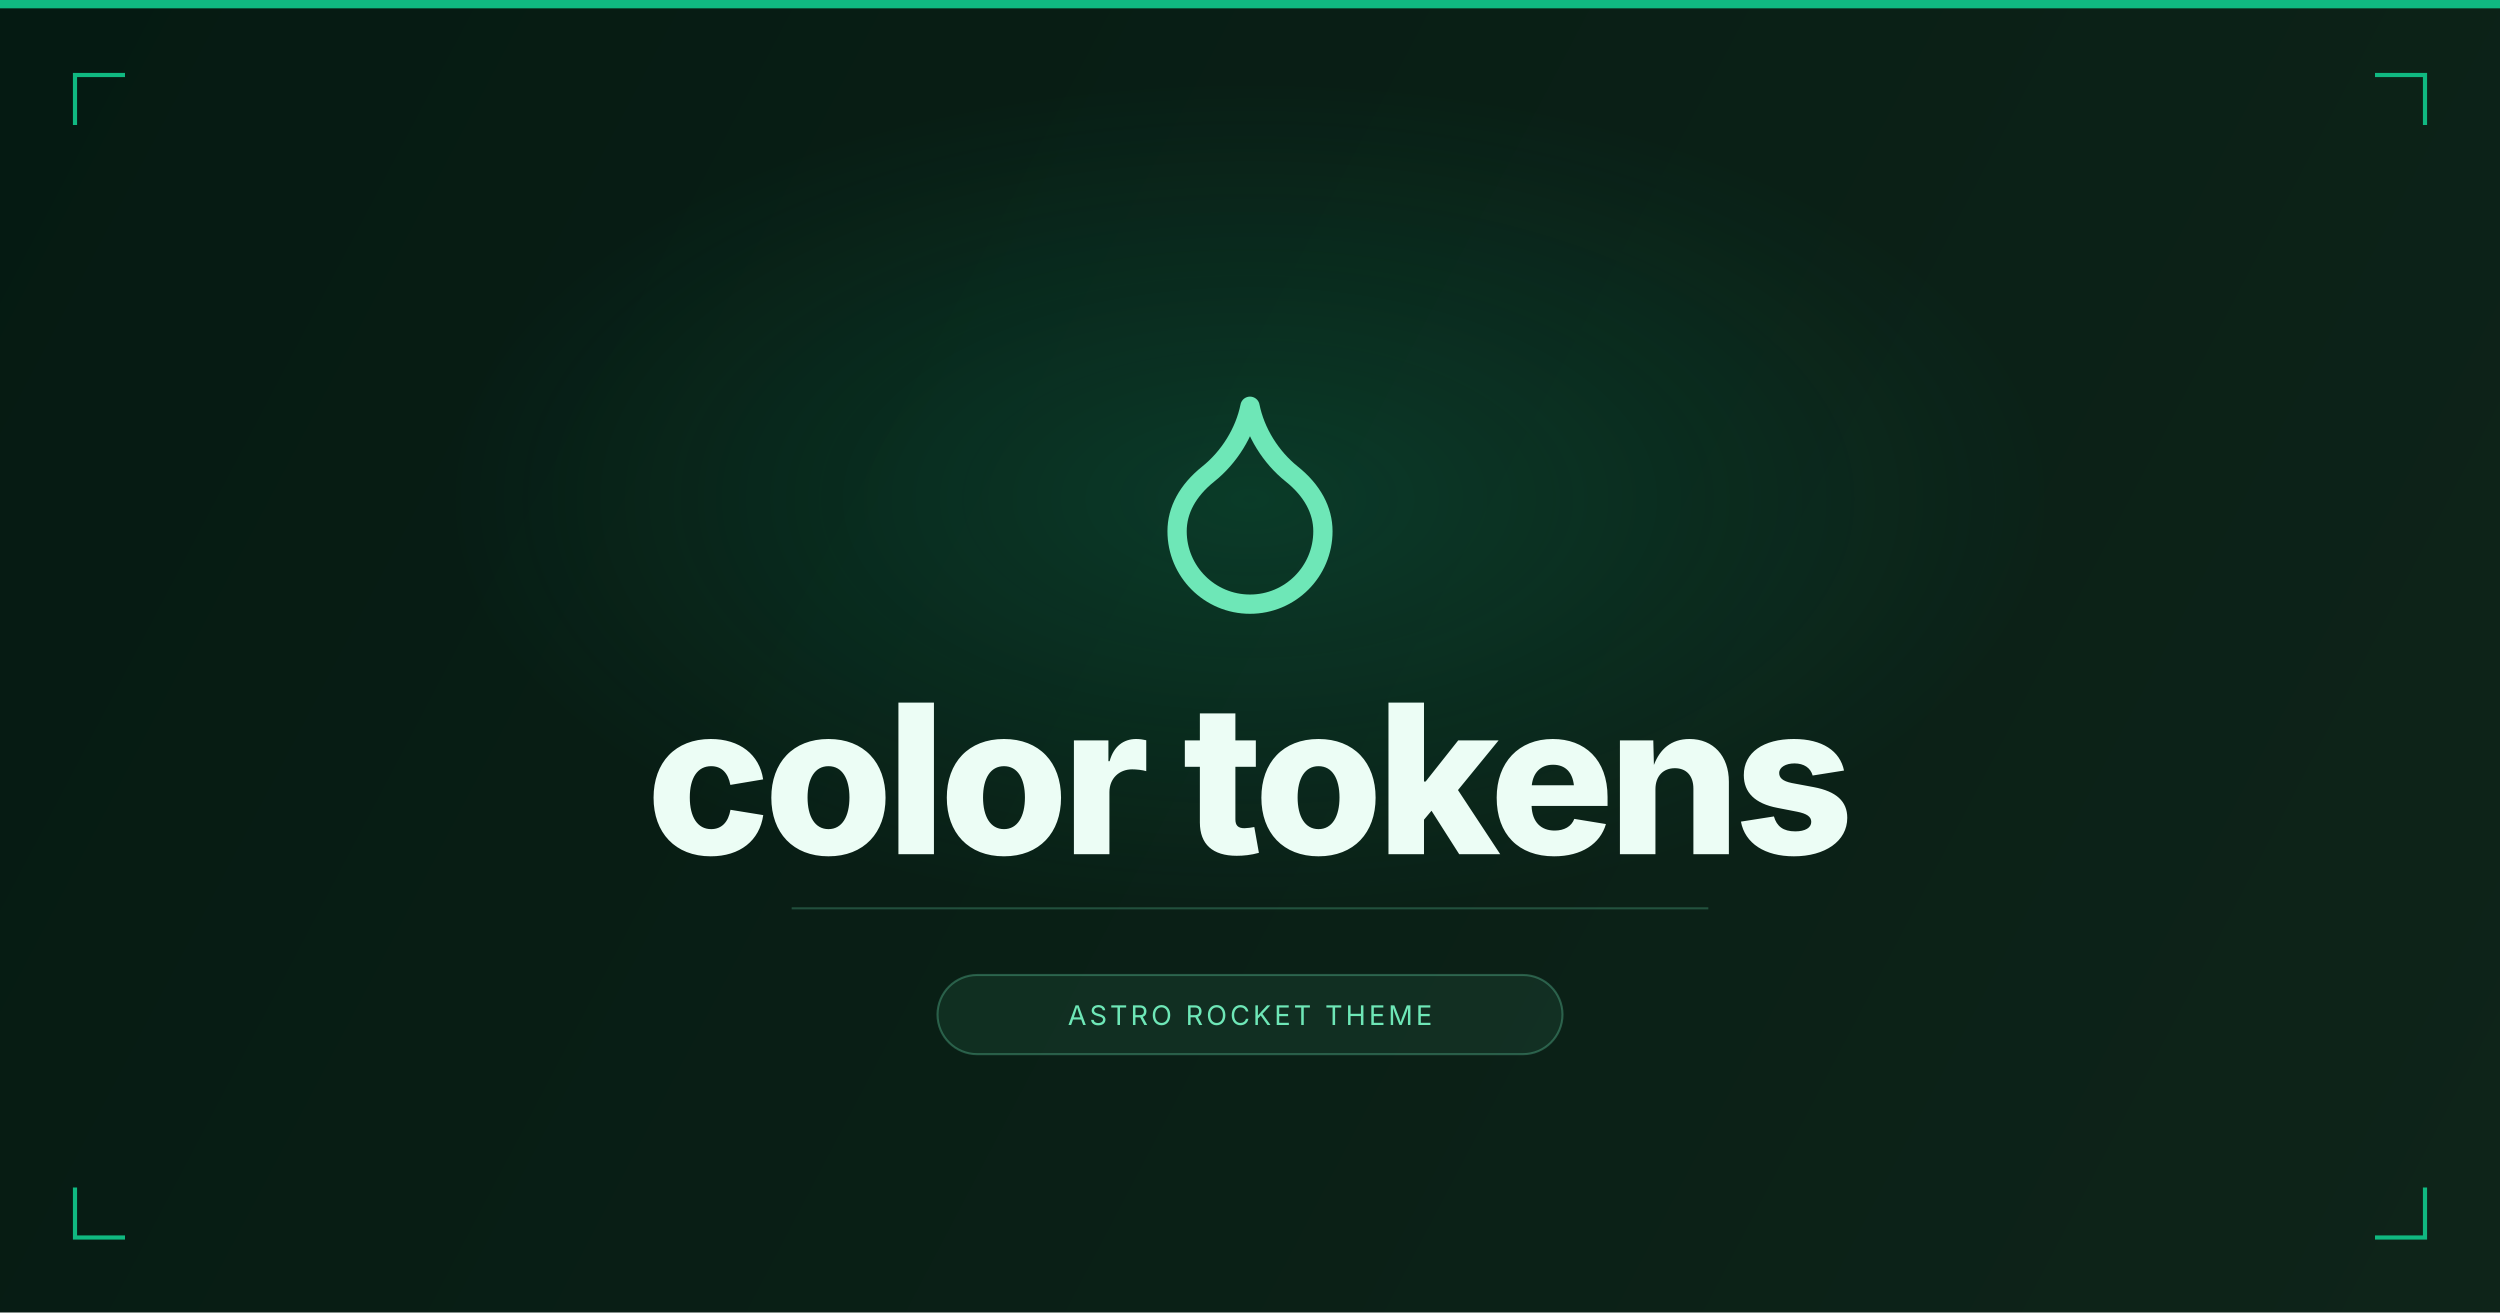
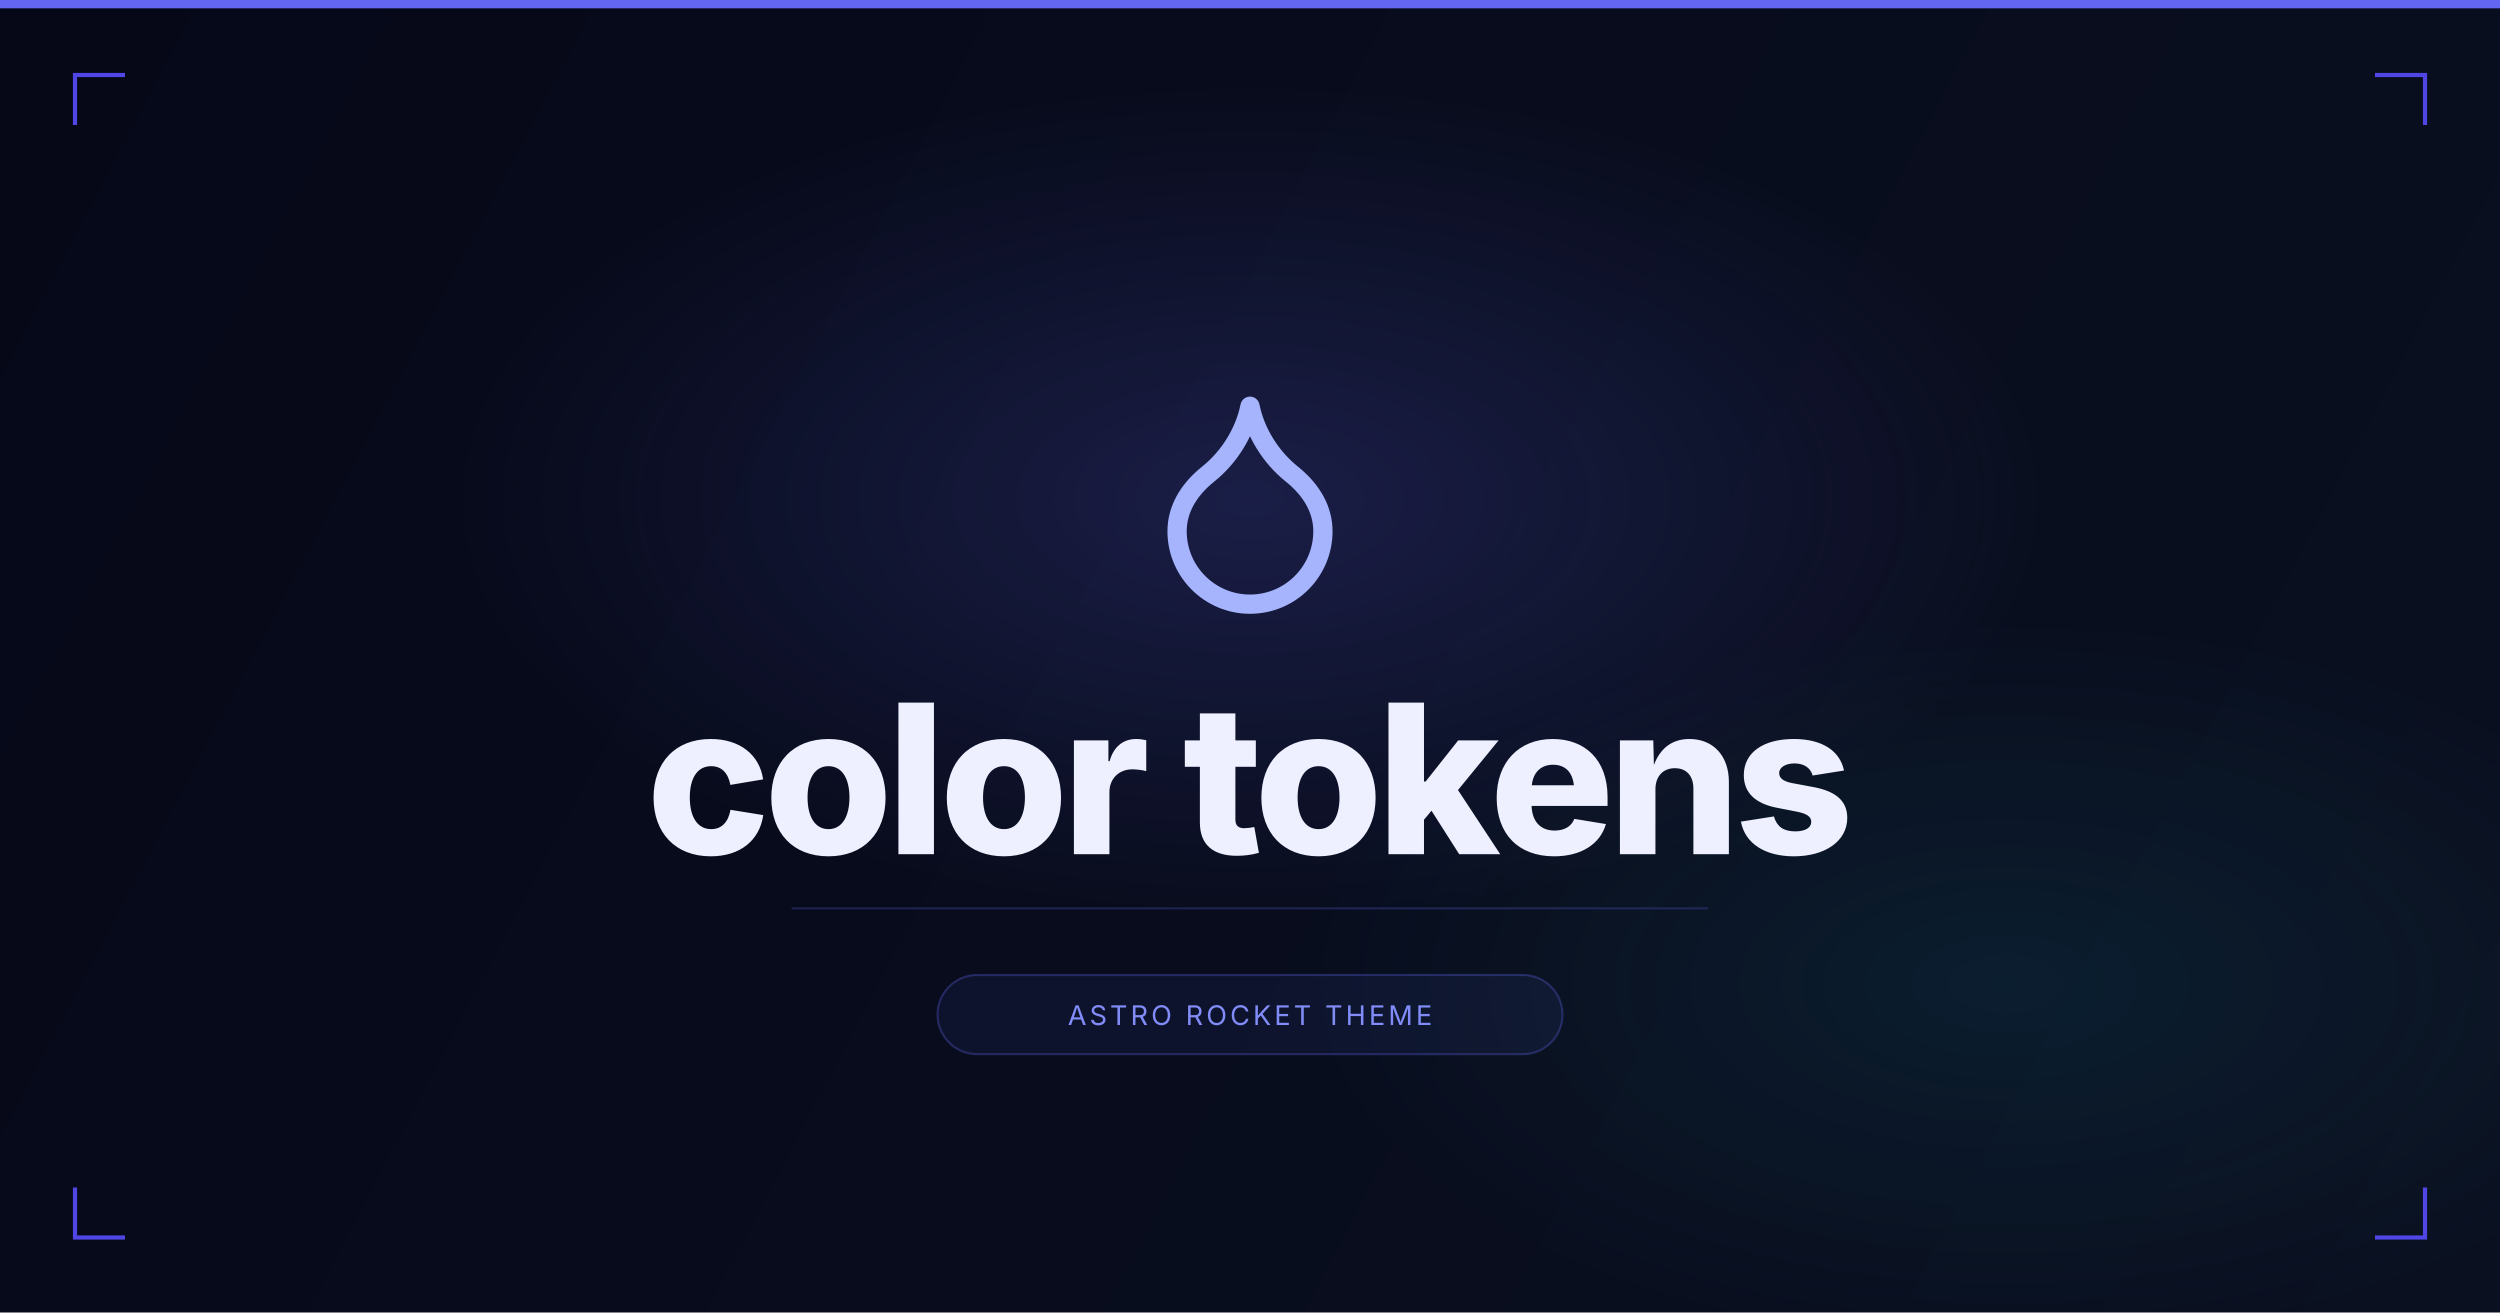
<svg xmlns="http://www.w3.org/2000/svg" width="1200" height="630" viewBox="0 0 1200 630" fill="none">
  <style>
    .bi-bd { display: none }
    html.dark .bi-bl { display: none }
    html.dark .bi-bd { display: block }
-     .bi-ic { stroke: #6ee7b7 }
-     .bi-tt { fill: #ecfdf5 }
-     .bi-sl { stroke: rgba(110,231,183,.25) }
-     .bi-bb { fill: rgba(110,231,183,.08); stroke: rgba(110,231,183,.3) }
-     .bi-bt { fill: #6ee7b7 }
-     .bi-cr { stroke: #10b981 }
+     .bi-ic { stroke: #a5b4fc }
+     .bi-tt { fill: #eef0ff }
+     .bi-sl { stroke: rgba(99,102,241,.25) }
+     .bi-bb { fill: rgba(99,102,241,.08); stroke: rgba(99,102,241,.3) }
+     .bi-bt { fill: #818cf8 }
+     .bi-cr { stroke: #4f46e5 }
  </style>
  <defs>
    <linearGradient id="dsct-bl" x1="0" y1="0" x2="1200" y2="630" gradientUnits="userSpaceOnUse">
-       <stop offset="0%" stop-color="#051a12" />
-       <stop offset="100%" stop-color="#0e2419" />
+       <stop offset="0%" stop-color="#060818" />
+       <stop offset="100%" stop-color="#0a1020" />
    </linearGradient>
    <linearGradient id="dsct-bd" x1="0" y1="0" x2="1200" y2="630" gradientUnits="userSpaceOnUse">
-       <stop offset="0%" stop-color="#051a12" />
-       <stop offset="100%" stop-color="#0e2419" />
+       <stop offset="0%" stop-color="#060818" />
+       <stop offset="100%" stop-color="#0a1020" />
    </linearGradient>
    <radialGradient id="dsct-glow" cx="50%" cy="38%" r="32%" gradientUnits="objectBoundingBox">
-       <stop offset="0%" stop-color="#10b981" stop-opacity="0.18" />
-       <stop offset="100%" stop-color="#10b981" stop-opacity="0" />
+       <stop offset="0%" stop-color="#6366f1" stop-opacity="0.20" />
+       <stop offset="100%" stop-color="#6366f1" stop-opacity="0" />
+     </radialGradient>
+     <radialGradient id="dsct-glow2" cx="80%" cy="75%" r="28%" gradientUnits="objectBoundingBox">
+       <stop offset="0%" stop-color="#22d3ee" stop-opacity="0.08" />
+       <stop offset="100%" stop-color="#22d3ee" stop-opacity="0" />
    </radialGradient>
  </defs>
  <rect width="1200" height="630" fill="url(#dsct-bl)" class="bi-bl" />
  <rect width="1200" height="630" fill="url(#dsct-bd)" class="bi-bd" />
  <rect width="1200" height="630" fill="url(#dsct-glow)" />
-   <rect x="0" y="0" width="1200" height="4" fill="#10b981" />
-   <g transform="translate(540, 180) scale(5)" stroke="#065f46" stroke-width="1.85" stroke-linecap="round" stroke-linejoin="round" fill="none" class="bi-ic">
+   <rect width="1200" height="630" fill="url(#dsct-glow2)" />
+   <rect x="0" y="0" width="1200" height="4" fill="#6366f1" />
+   <g transform="translate(540, 180) scale(5)" stroke="#312e81" stroke-width="1.85" stroke-linecap="round" stroke-linejoin="round" fill="none" class="bi-ic">
    <path d="M12 22a7 7 0 0 0 7-7c0-2-1-3.9-3-5.5s-3.5-4-4-6.5c-.5 2.5-2 4.9-4 6.5C6 11.1 5 13 5 15a7 7 0 0 0 7 7z" />
  </g>
-   <text x="600" y="410" font-family="'Outfit Variable', 'Outfit', -apple-system, BlinkMacSystemFont, 'Segoe UI', sans-serif" font-size="100" font-weight="800" fill="#ecfdf5" text-anchor="middle" letter-spacing="-3" class="bi-tt">color tokens</text>
-   <line x1="380" y1="436" x2="820" y2="436" stroke="rgba(110,231,183,0.5)" stroke-width="1" class="bi-sl" />
-   <rect x="450" y="468" width="300" height="38" rx="19" fill="rgba(110,231,183,0.12)" stroke="rgba(16,185,129,0.4)" stroke-width="1" class="bi-bb" />
-   <text x="600" y="492" font-family="'Outfit Variable', 'Outfit', -apple-system, BlinkMacSystemFont, 'Segoe UI', sans-serif" font-size="13" fill="#6ee7b7" text-anchor="middle" letter-spacing="1.5" class="bi-bt">ASTRO ROCKET THEME</text>
+   <text x="600" y="410" font-family="'Outfit Variable', 'Outfit', -apple-system, BlinkMacSystemFont, 'Segoe UI', sans-serif" font-size="100" font-weight="800" fill="#eef0ff" text-anchor="middle" letter-spacing="-3" class="bi-tt">color tokens</text>
+   <line x1="380" y1="436" x2="820" y2="436" stroke="rgba(99,102,241,0.5)" stroke-width="1" class="bi-sl" />
+   <rect x="450" y="468" width="300" height="38" rx="19" fill="rgba(99,102,241,0.12)" stroke="rgba(79,70,229,0.4)" stroke-width="1" class="bi-bb" />
+   <text x="600" y="492" font-family="'Outfit Variable', 'Outfit', -apple-system, BlinkMacSystemFont, 'Segoe UI', sans-serif" font-size="13" fill="#818cf8" text-anchor="middle" letter-spacing="1.5" class="bi-bt">ASTRO ROCKET THEME</text>
  <path d="M 36 60 L 36 36 L 60 36" stroke-width="2" fill="none" class="bi-cr" />
  <path d="M 1140 36 L 1164 36 L 1164 60" stroke-width="2" fill="none" class="bi-cr" />
  <path d="M 36 570 L 36 594 L 60 594" stroke-width="2" fill="none" class="bi-cr" />
  <path d="M 1140 594 L 1164 594 L 1164 570" stroke-width="2" fill="none" class="bi-cr" />
</svg>
